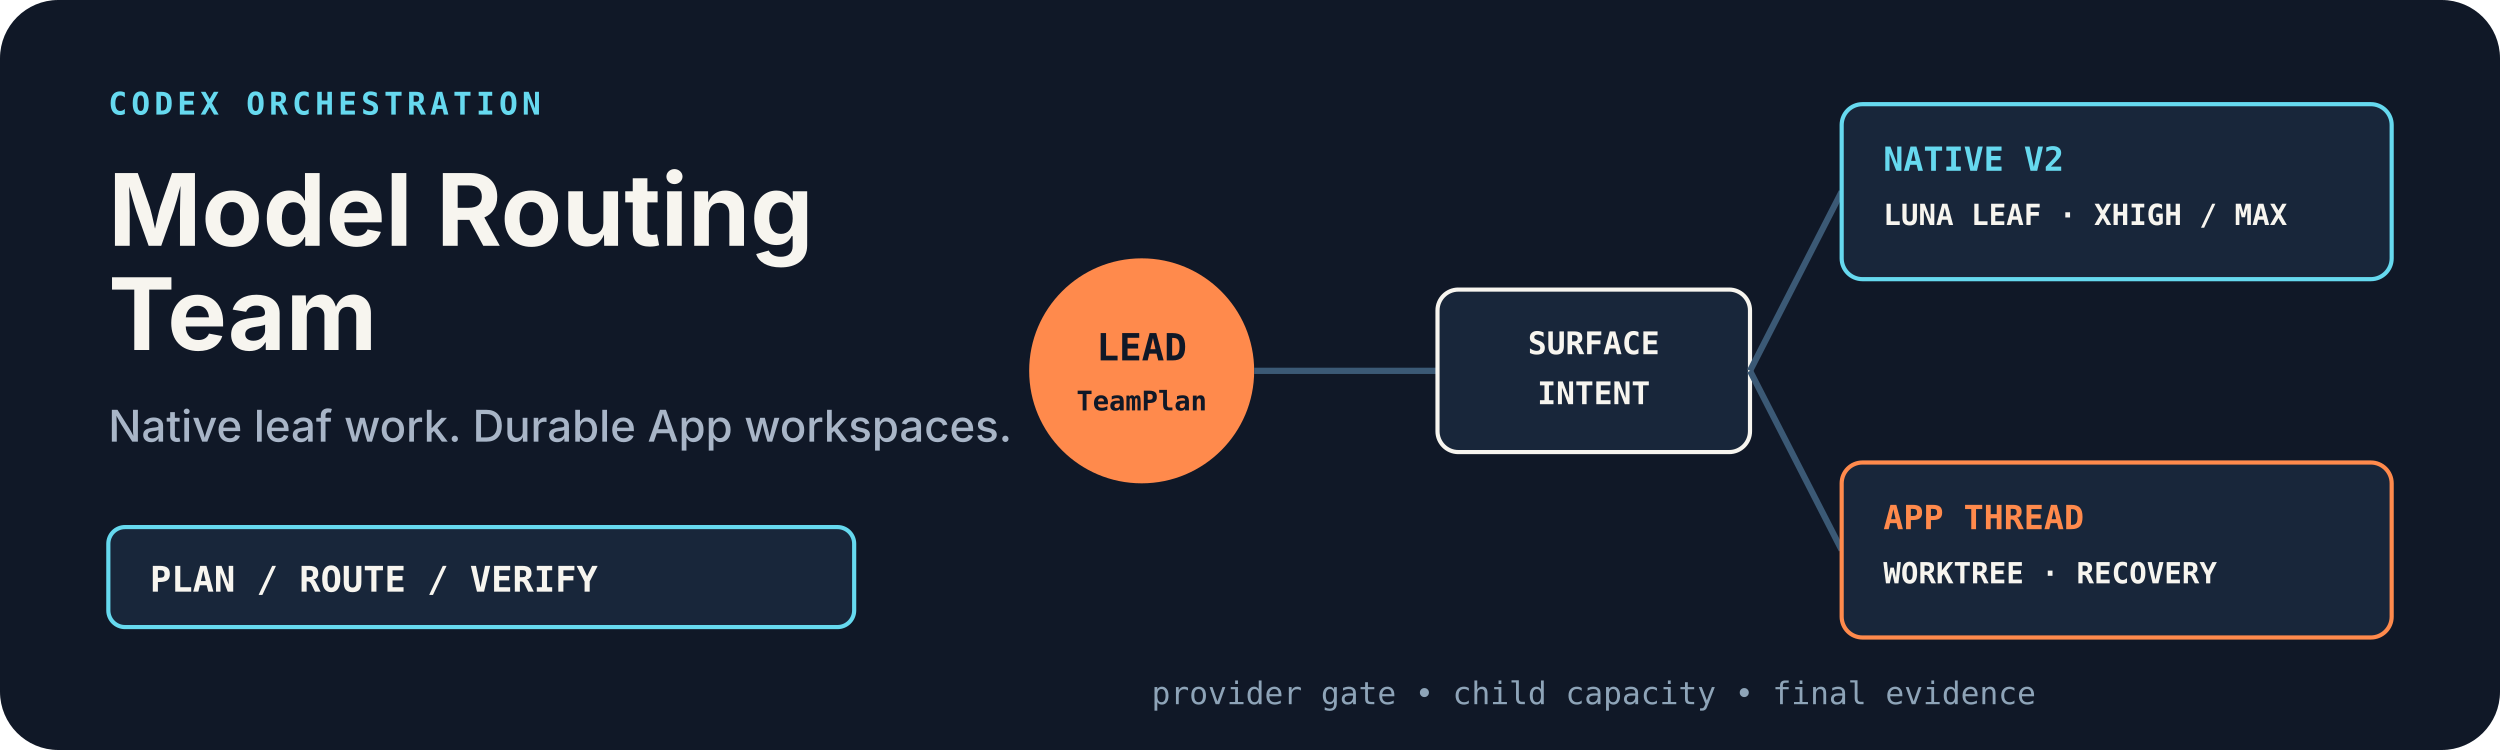
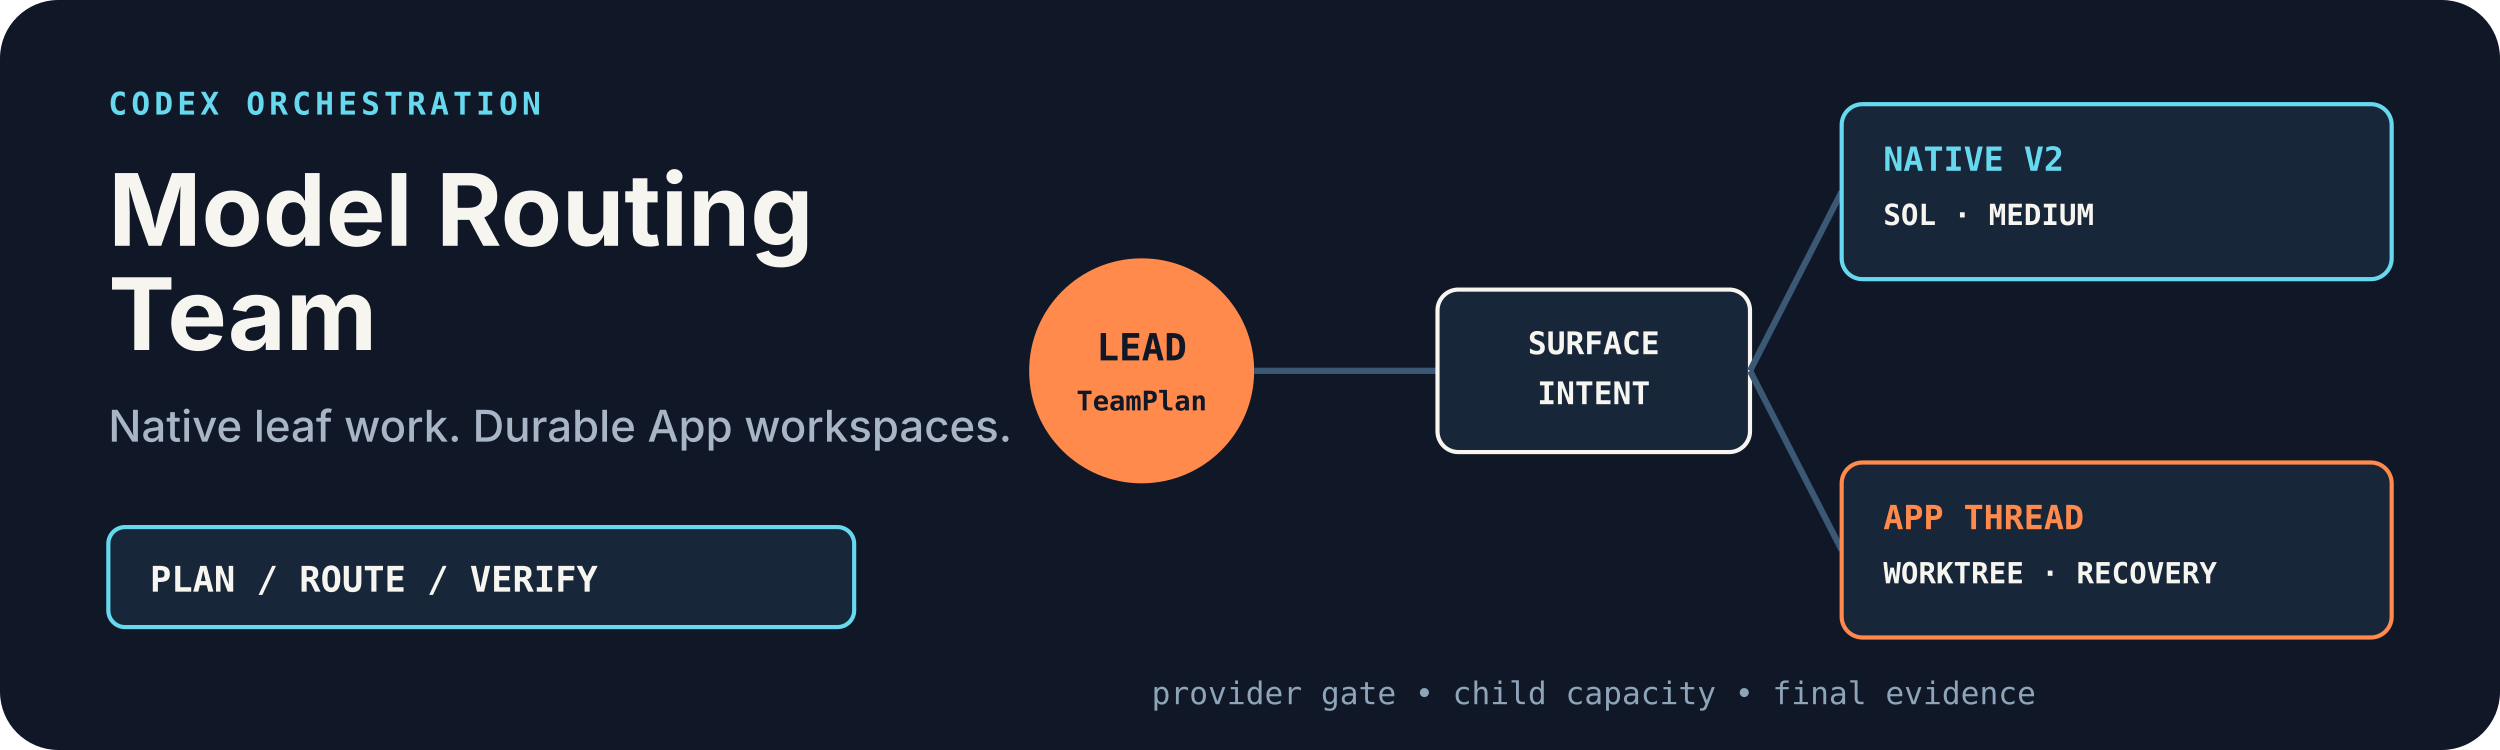
<svg xmlns="http://www.w3.org/2000/svg" viewBox="0 0 1200 360" role="img" aria-labelledby="title desc" data-composition="native-leaf-durable-split">
  <rect width="1200" height="360" rx="28" fill="#101827" />
  <g data-composition="native-leaf-durable-split">
    <text x="52" y="55" fill="#66D9EF" font-family="ui-monospace,'SFMono-Regular',Menlo,monospace" font-size="15" font-weight="700" letter-spacing="2">CODEX ORCHESTRATION</text>
    <text x="52" y="118" fill="#F7F5EF" font-family="-apple-system,BlinkMacSystemFont,'Segoe UI','PingFang SC',sans-serif" font-size="48" font-weight="720">Model Routing</text>
    <text x="52" y="168" fill="#F7F5EF" font-family="-apple-system,BlinkMacSystemFont,'Segoe UI','PingFang SC',sans-serif" font-size="48" font-weight="720">Team</text>
    <text x="52" y="212" fill="#A8B5C7" font-family="-apple-system,BlinkMacSystemFont,'Segoe UI','PingFang SC',sans-serif" font-size="21" font-weight="450">Native leaf work. Durable App workspaces.</text>
    <rect x="52" y="253" width="358" height="48" rx="8" fill="#18263A" stroke="#66D9EF" stroke-width="2" />
    <text x="72" y="284" fill="#F7F5EF" font-family="ui-monospace,'SFMono-Regular',Menlo,monospace" font-size="17" font-weight="700">PLAN  /  ROUTE  /  VERIFY</text>
    <circle cx="548" cy="178" r="54" fill="#FF8A4C" stroke="none" stroke-width="1" />
    <text x="548" y="173" fill="#101827" font-family="ui-monospace,'SFMono-Regular',Menlo,monospace" font-size="18" font-weight="800" text-anchor="middle">LEAD</text>
    <text x="548" y="197" fill="#101827" font-family="ui-monospace,'SFMono-Regular',Menlo,monospace" font-size="13" font-weight="650" text-anchor="middle">TeamPlan</text>
    <line x1="602" y1="178" x2="690" y2="178" stroke="#3B5975" stroke-width="3" />
    <rect x="690" y="139" width="150" height="78" rx="10" fill="#18263A" stroke="#F7F5EF" stroke-width="2" />
    <text x="765" y="170" fill="#F7F5EF" font-family="ui-monospace,'SFMono-Regular',Menlo,monospace" font-size="15" font-weight="700" text-anchor="middle">SURFACE</text>
    <text x="765" y="194" fill="#F7F5EF" font-family="ui-monospace,'SFMono-Regular',Menlo,monospace" font-size="15" font-weight="700" text-anchor="middle">INTENT</text>
    <line x1="840" y1="178" x2="884" y2="92" stroke="#3B5975" stroke-width="3" />
    <line x1="840" y1="178" x2="884" y2="264" stroke="#3B5975" stroke-width="3" />
    <rect x="884" y="50" width="264" height="84" rx="10" fill="#18263A" stroke="#66D9EF" stroke-width="2" />
    <text x="904" y="82" fill="#66D9EF" font-family="ui-monospace,'SFMono-Regular',Menlo,monospace" font-size="16" font-weight="750">NATIVE V2</text>
-     <text x="904" y="108" fill="#F7F5EF" font-family="ui-monospace,'SFMono-Regular',Menlo,monospace" font-size="14" font-weight="650">LUNA LEAF  ·  XHIGH / MAX</text>
+     <text x="904" y="108" fill="#F7F5EF" font-family="ui-monospace,'SFMono-Regular',Menlo,monospace" font-size="14" font-weight="650">SOL  ·  MEDIUM</text>
    <rect x="884" y="222" width="264" height="84" rx="10" fill="#18263A" stroke="#FF8A4C" stroke-width="2" />
    <text x="904" y="254" fill="#FF8A4C" font-family="ui-monospace,'SFMono-Regular',Menlo,monospace" font-size="16" font-weight="750">APP THREAD</text>
    <text x="904" y="280" fill="#F7F5EF" font-family="ui-monospace,'SFMono-Regular',Menlo,monospace" font-size="14" font-weight="650">WORKTREE  ·  RECOVERY</text>
    <text x="765" y="338" fill="#8EA4B8" font-family="ui-monospace,'SFMono-Regular',Menlo,monospace" font-size="15" font-weight="500" text-anchor="middle">provider gate  •  child capacity  •  final evidence</text>
  </g>
</svg>
